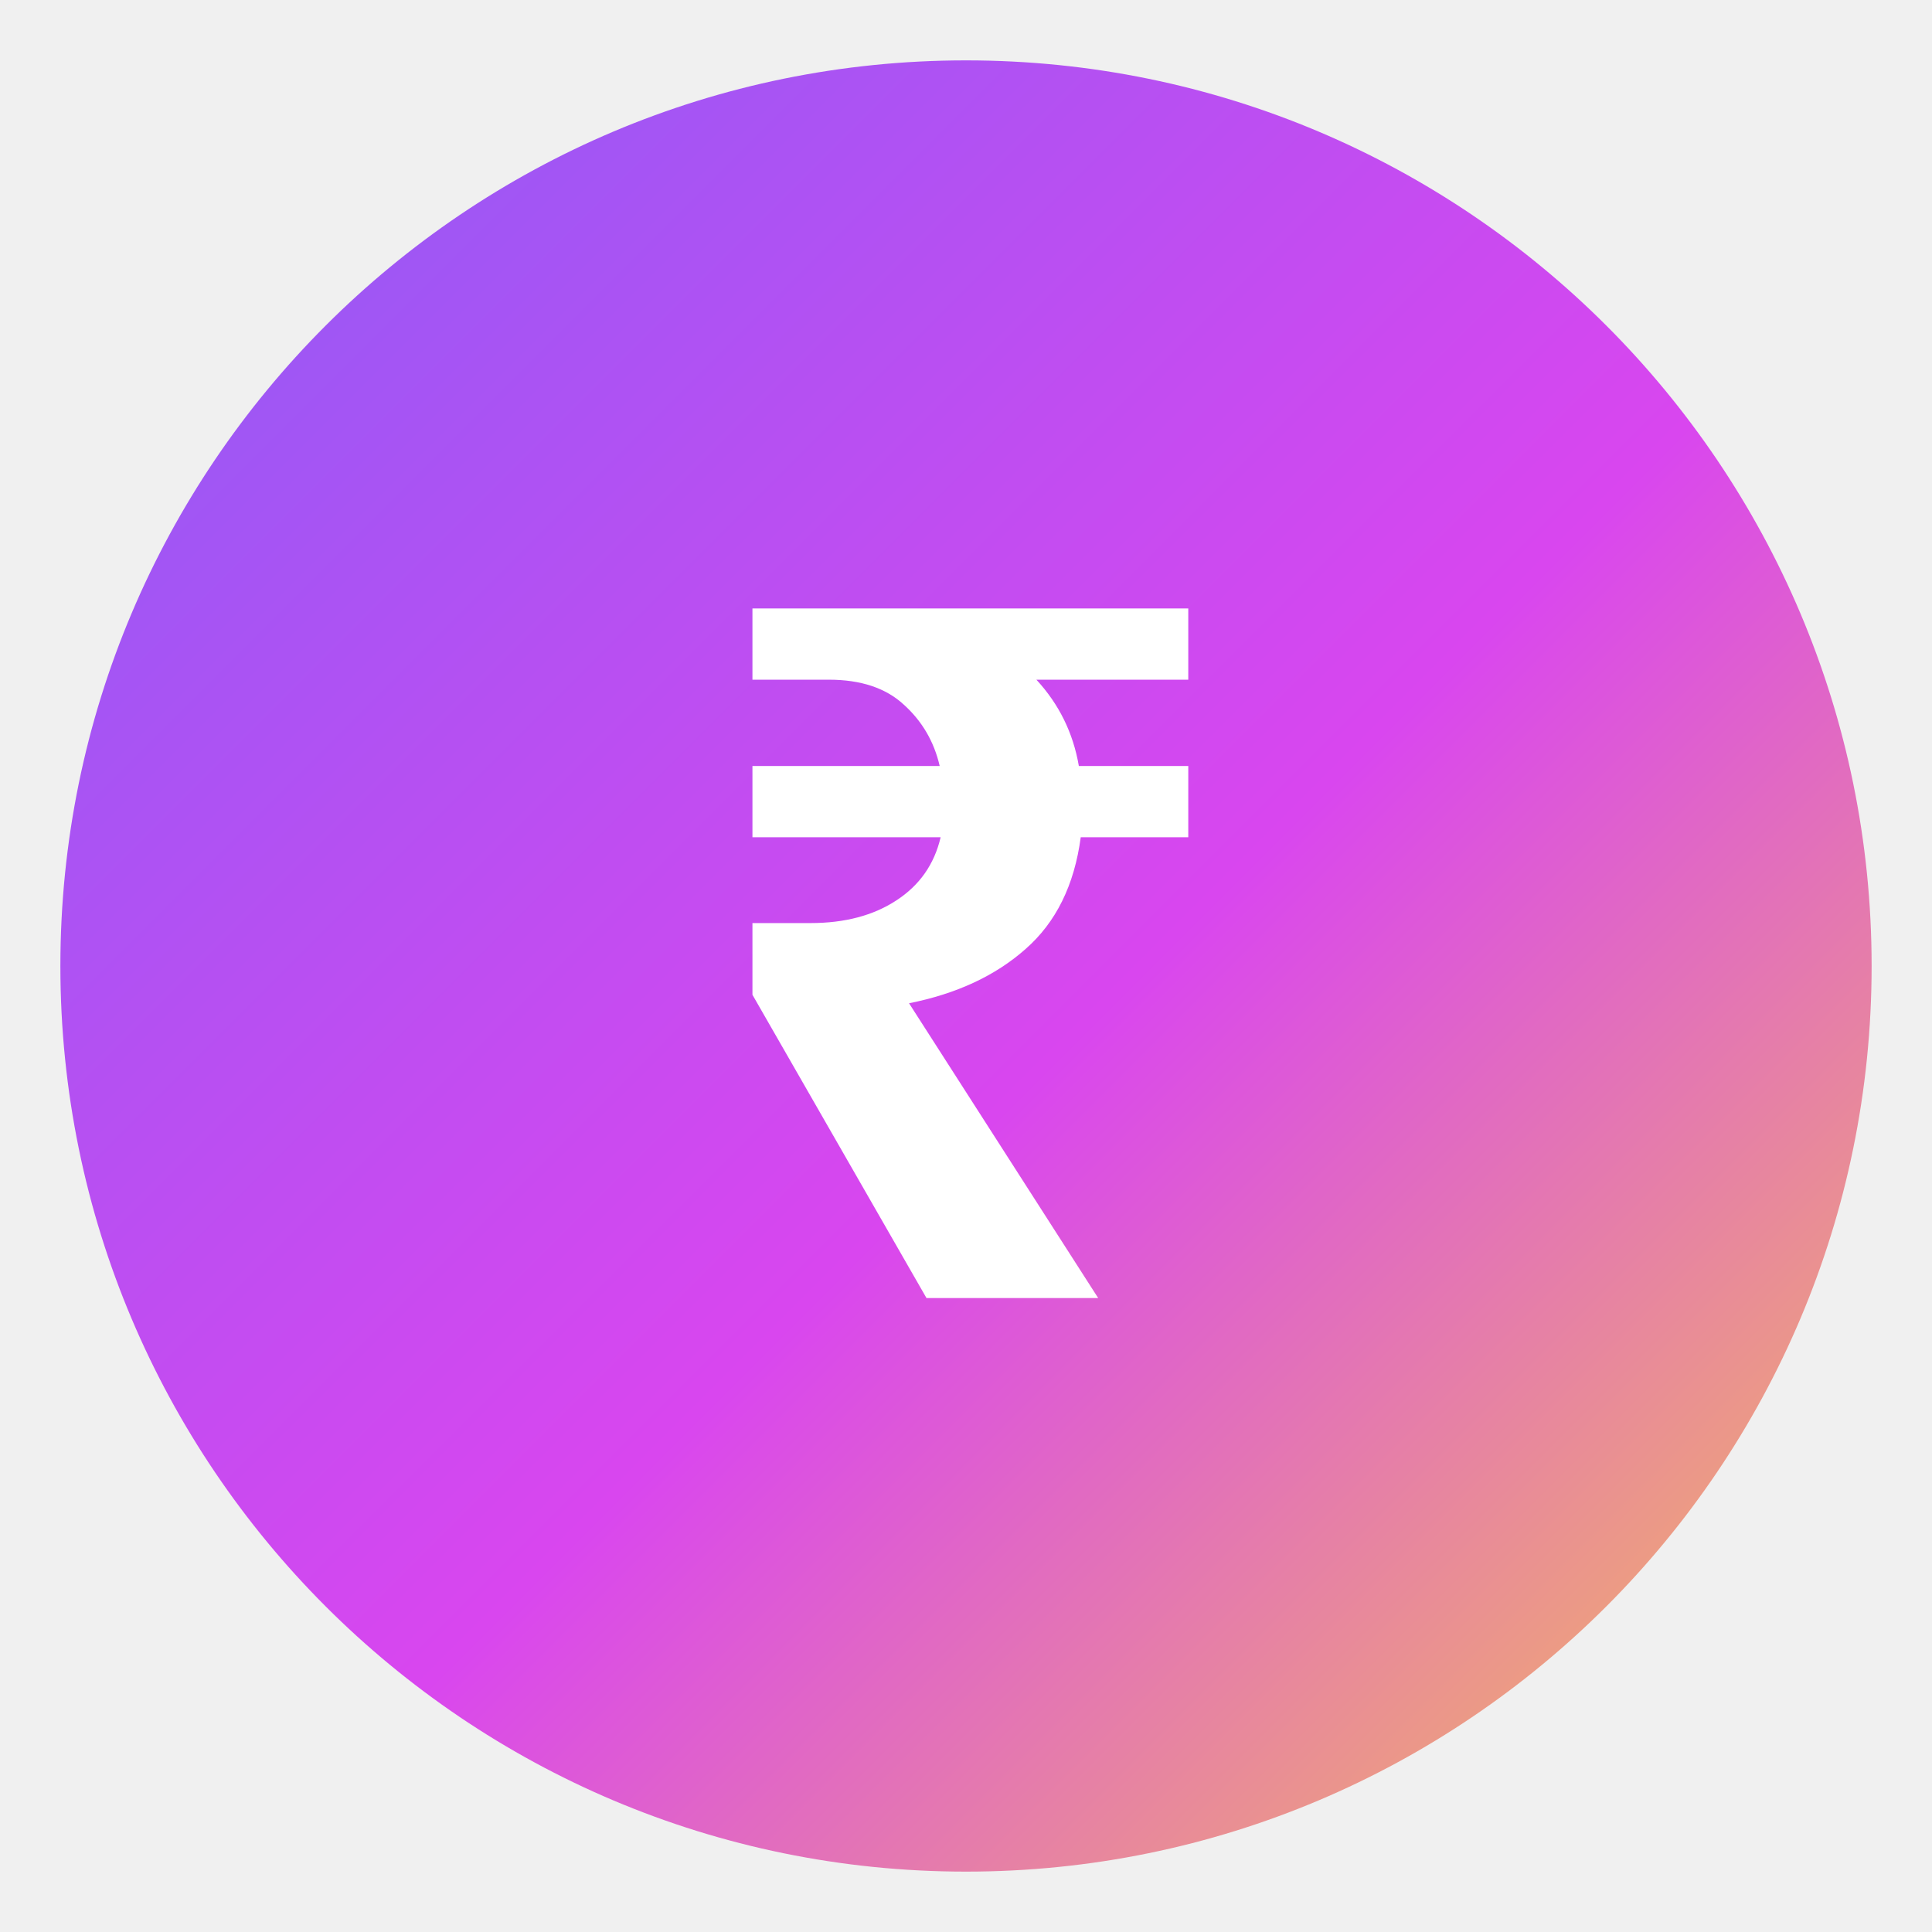
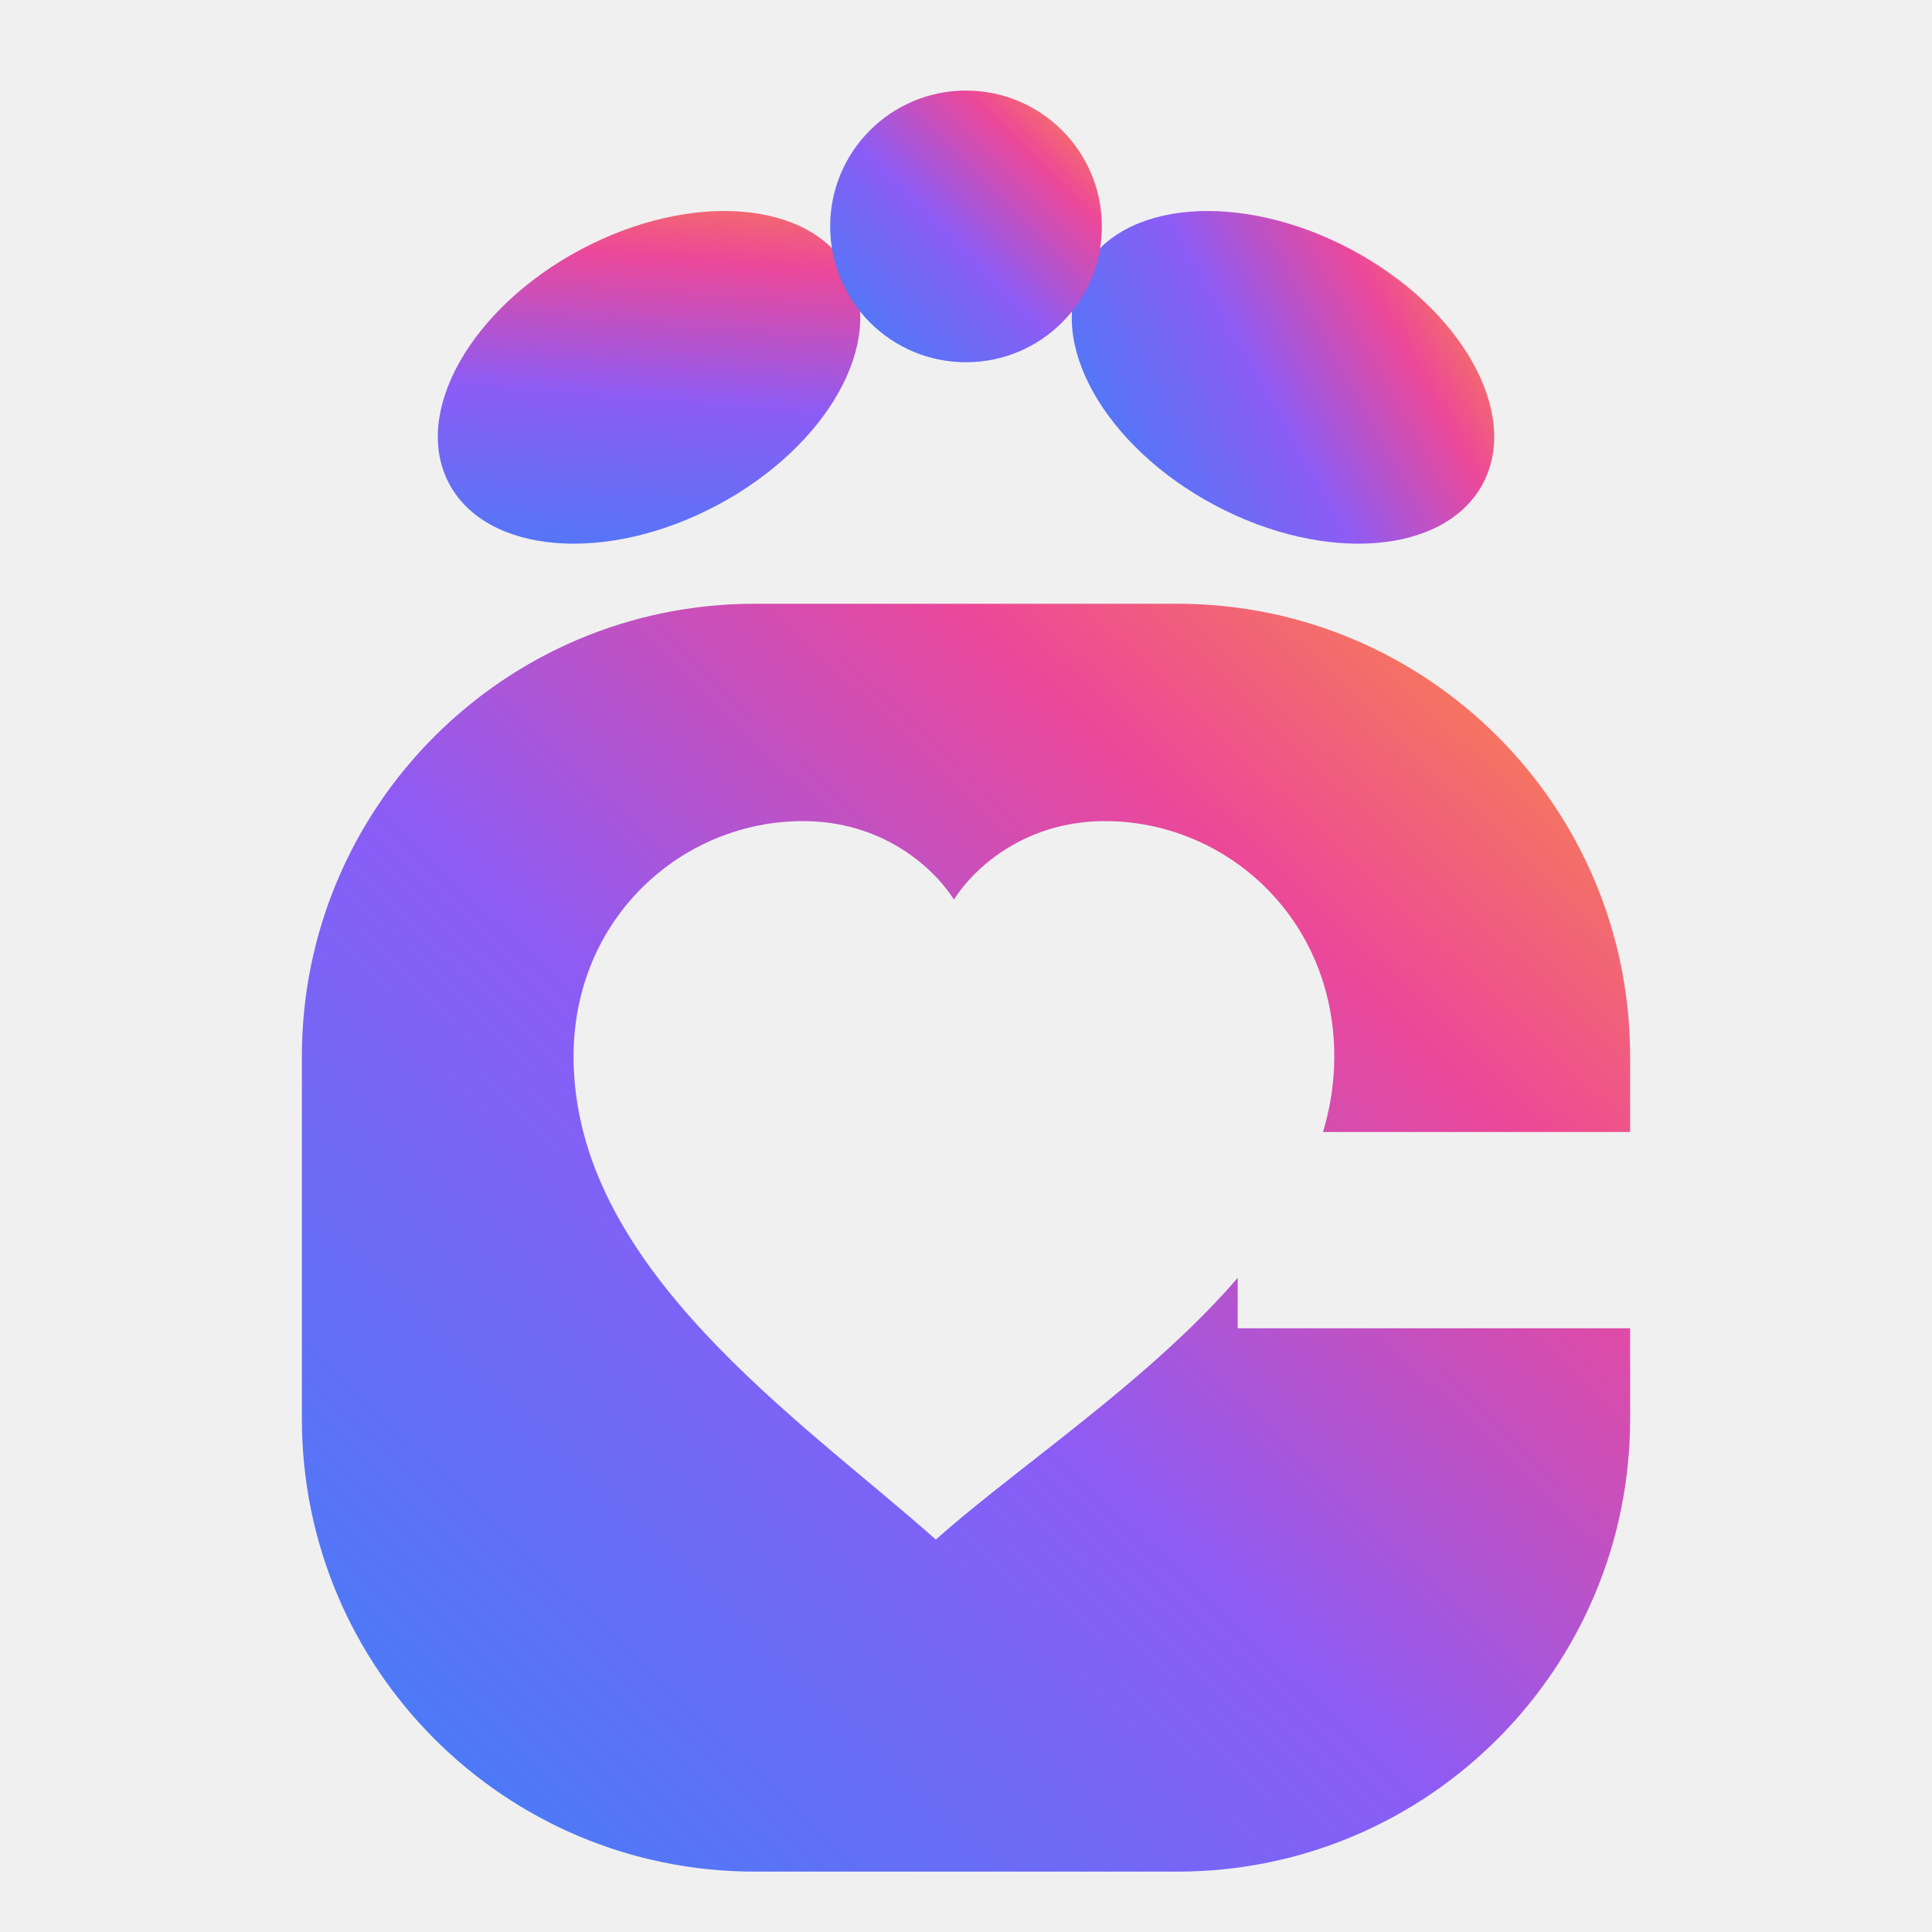
<svg xmlns="http://www.w3.org/2000/svg" viewBox="0 0 64 64">
  <defs>
-     <linearGradient id="g" x1="0" y1="0" x2="1" y2="1">
-       <stop offset="0" stop-color="#8b5cf6" />
-       <stop offset="0.55" stop-color="#d946ef" />
-       <stop offset="1" stop-color="#f5c451" />
+     <linearGradient id="g" x1="0" y1="1" x2="1" y2="0">
+       <stop offset="0" stop-color="#3b82f6" />
+       <stop offset="0.45" stop-color="#8b5cf6" />
+       <stop offset="0.75" stop-color="#ec4899" />
+       <stop offset="1" stop-color="#fb923c" />
    </linearGradient>
+     <mask id="m">
+       <rect width="64" height="64" fill="white" />
+       <path d="M31 51 C26.5 47 19 42 19 35 C19 30.4 22.6 27.2 26.6 27.2 C29.2 27.2 30.9 28.7 31.6 29.8 C32.3 28.7 34 27.2 36.6 27.2 C40.6 27.2 44.2 30.4 44.2 35 C44.2 42 35.5 47 31 51 Z" fill="black" />
+       <rect x="41" y="37.5" width="15" height="6.5" fill="black" />
+     </mask>
  </defs>
-   <circle cx="32" cy="32" r="30" fill="url(#g)" />
-   <text x="32" y="43" font-family="Arial, Helvetica, sans-serif" font-size="32" font-weight="800" fill="#ffffff" text-anchor="middle">₹</text>
+   <ellipse cx="21.5" cy="12.5" rx="7.5" ry="4.8" transform="rotate(-28 21.5 12.5)" fill="url(#g)" />
+   <ellipse cx="42.5" cy="12.5" rx="7.5" ry="4.8" transform="rotate(28 42.5 12.5)" fill="url(#g)" />
+   <circle cx="32" cy="7.5" r="4.5" fill="url(#g)" />
+   <rect x="10" y="20" width="44" height="42" rx="15" fill="url(#g)" mask="url(#m)" />
</svg>
